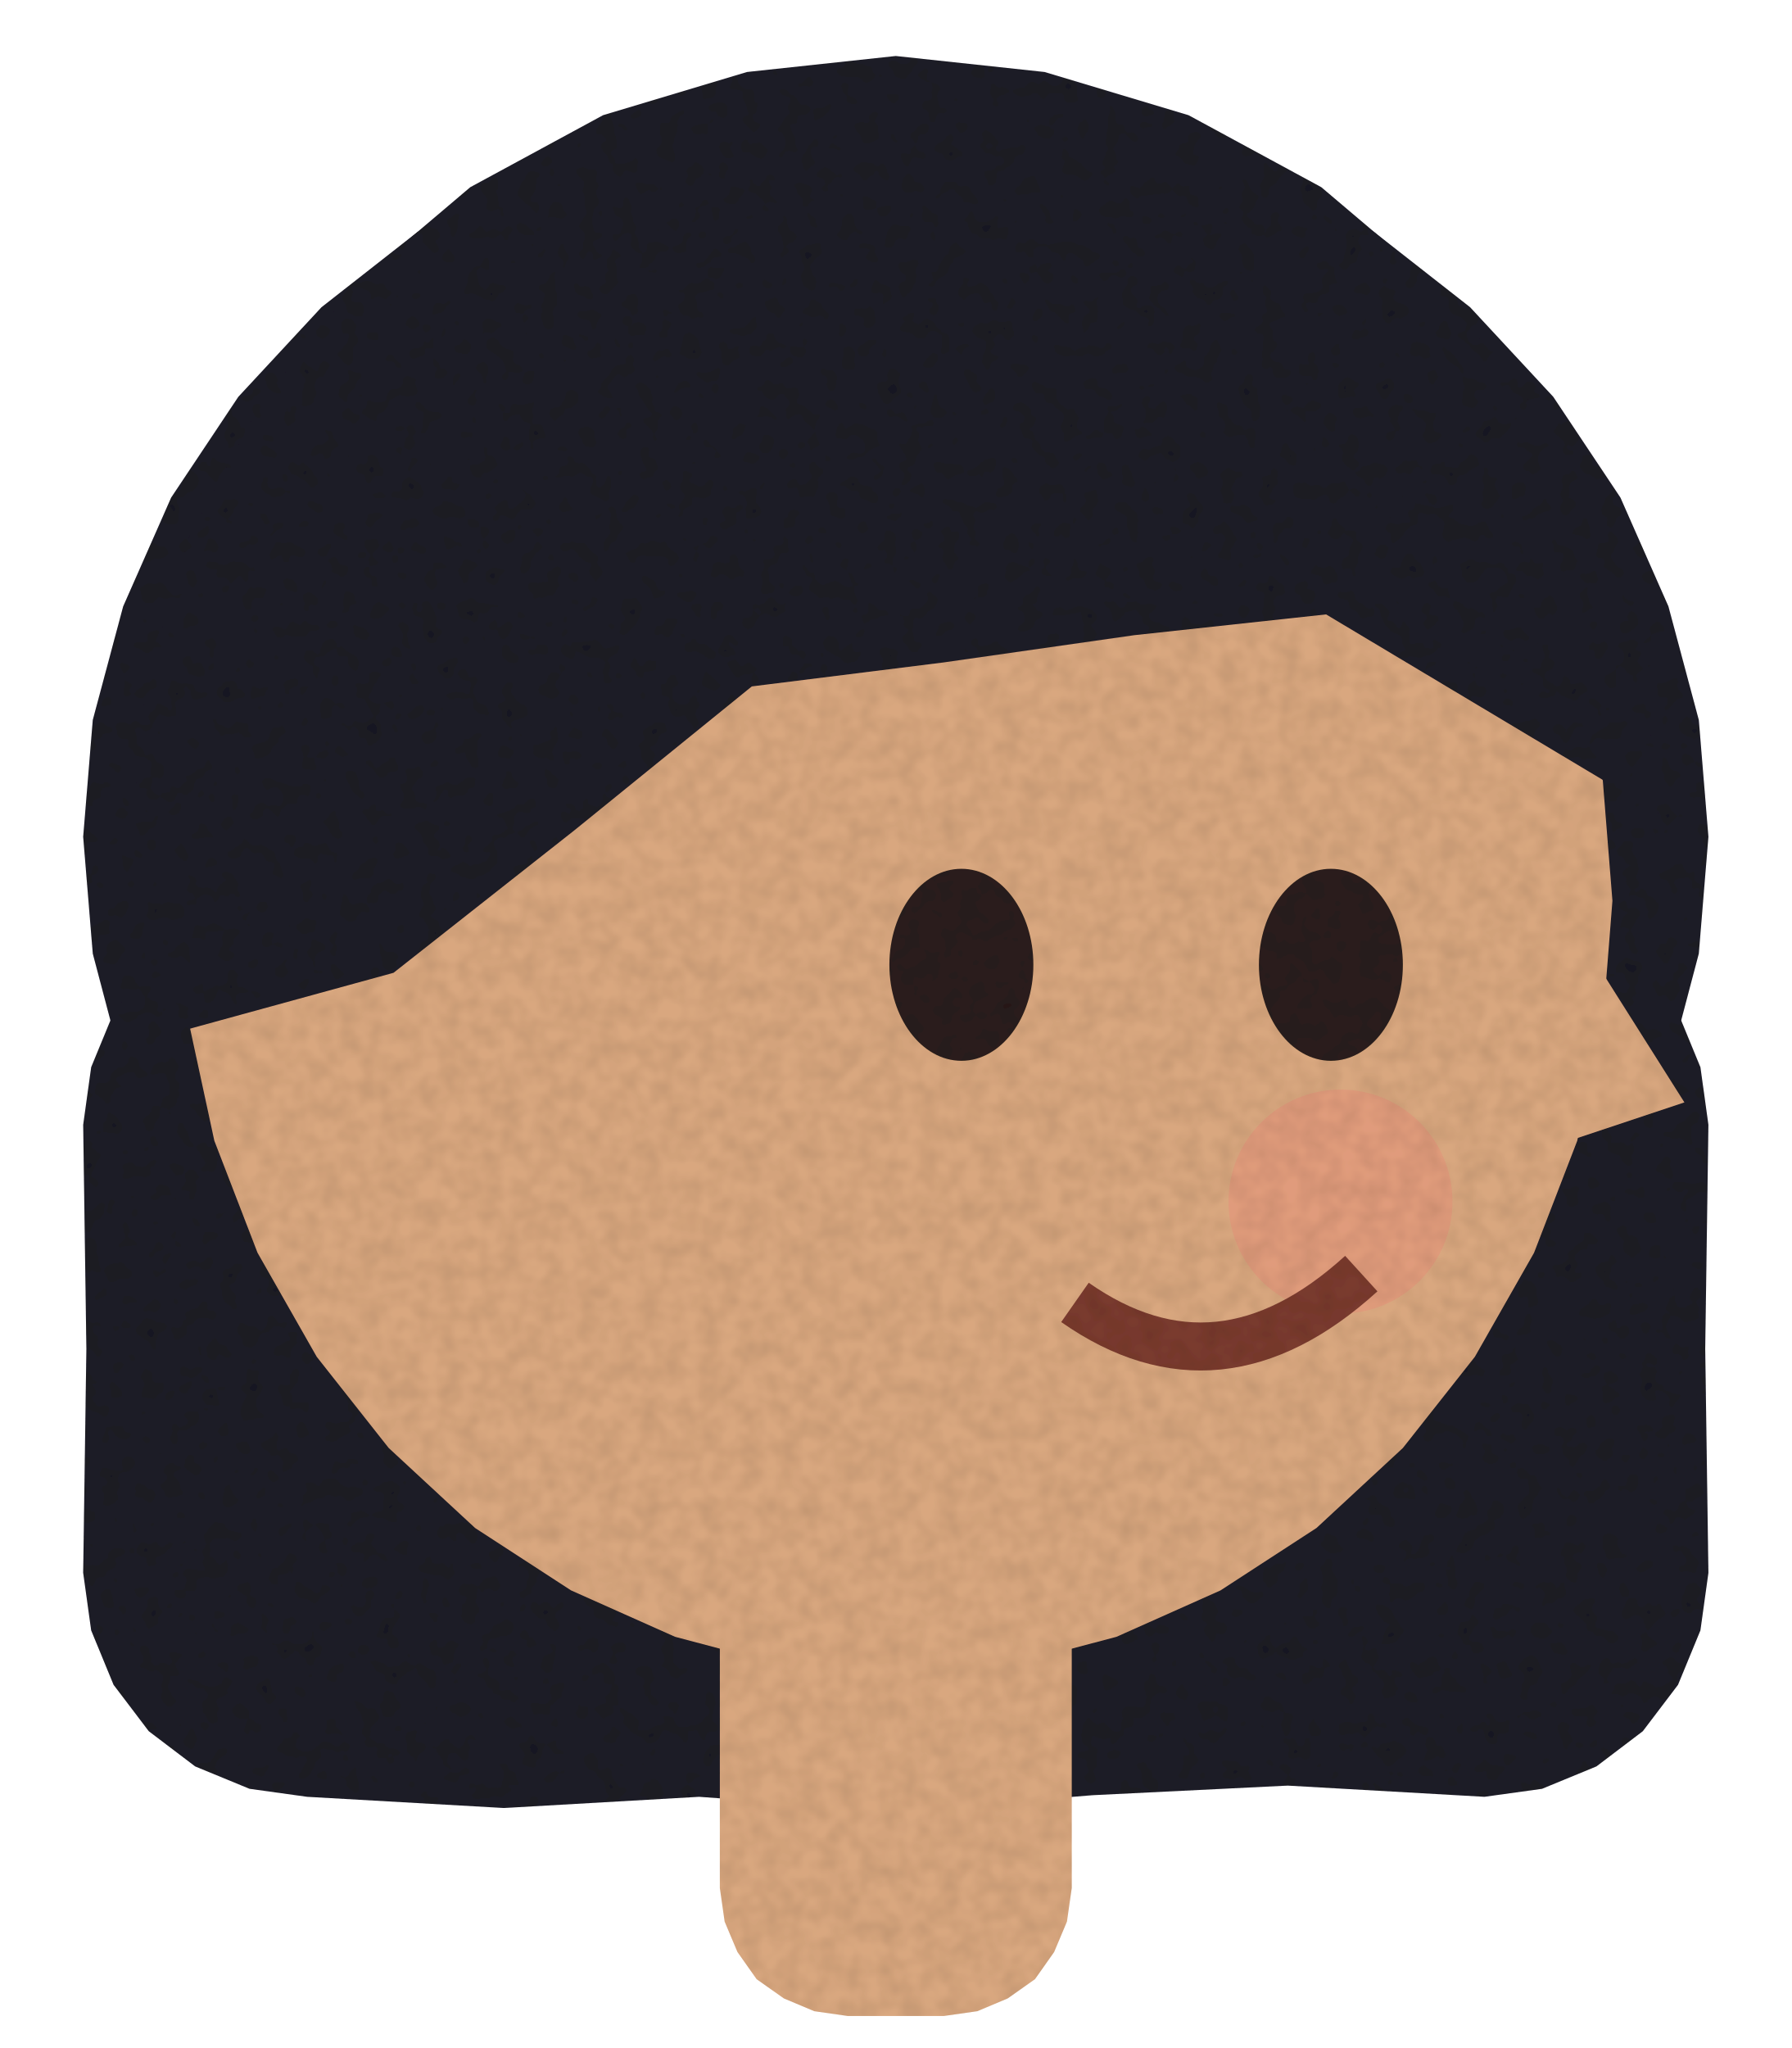
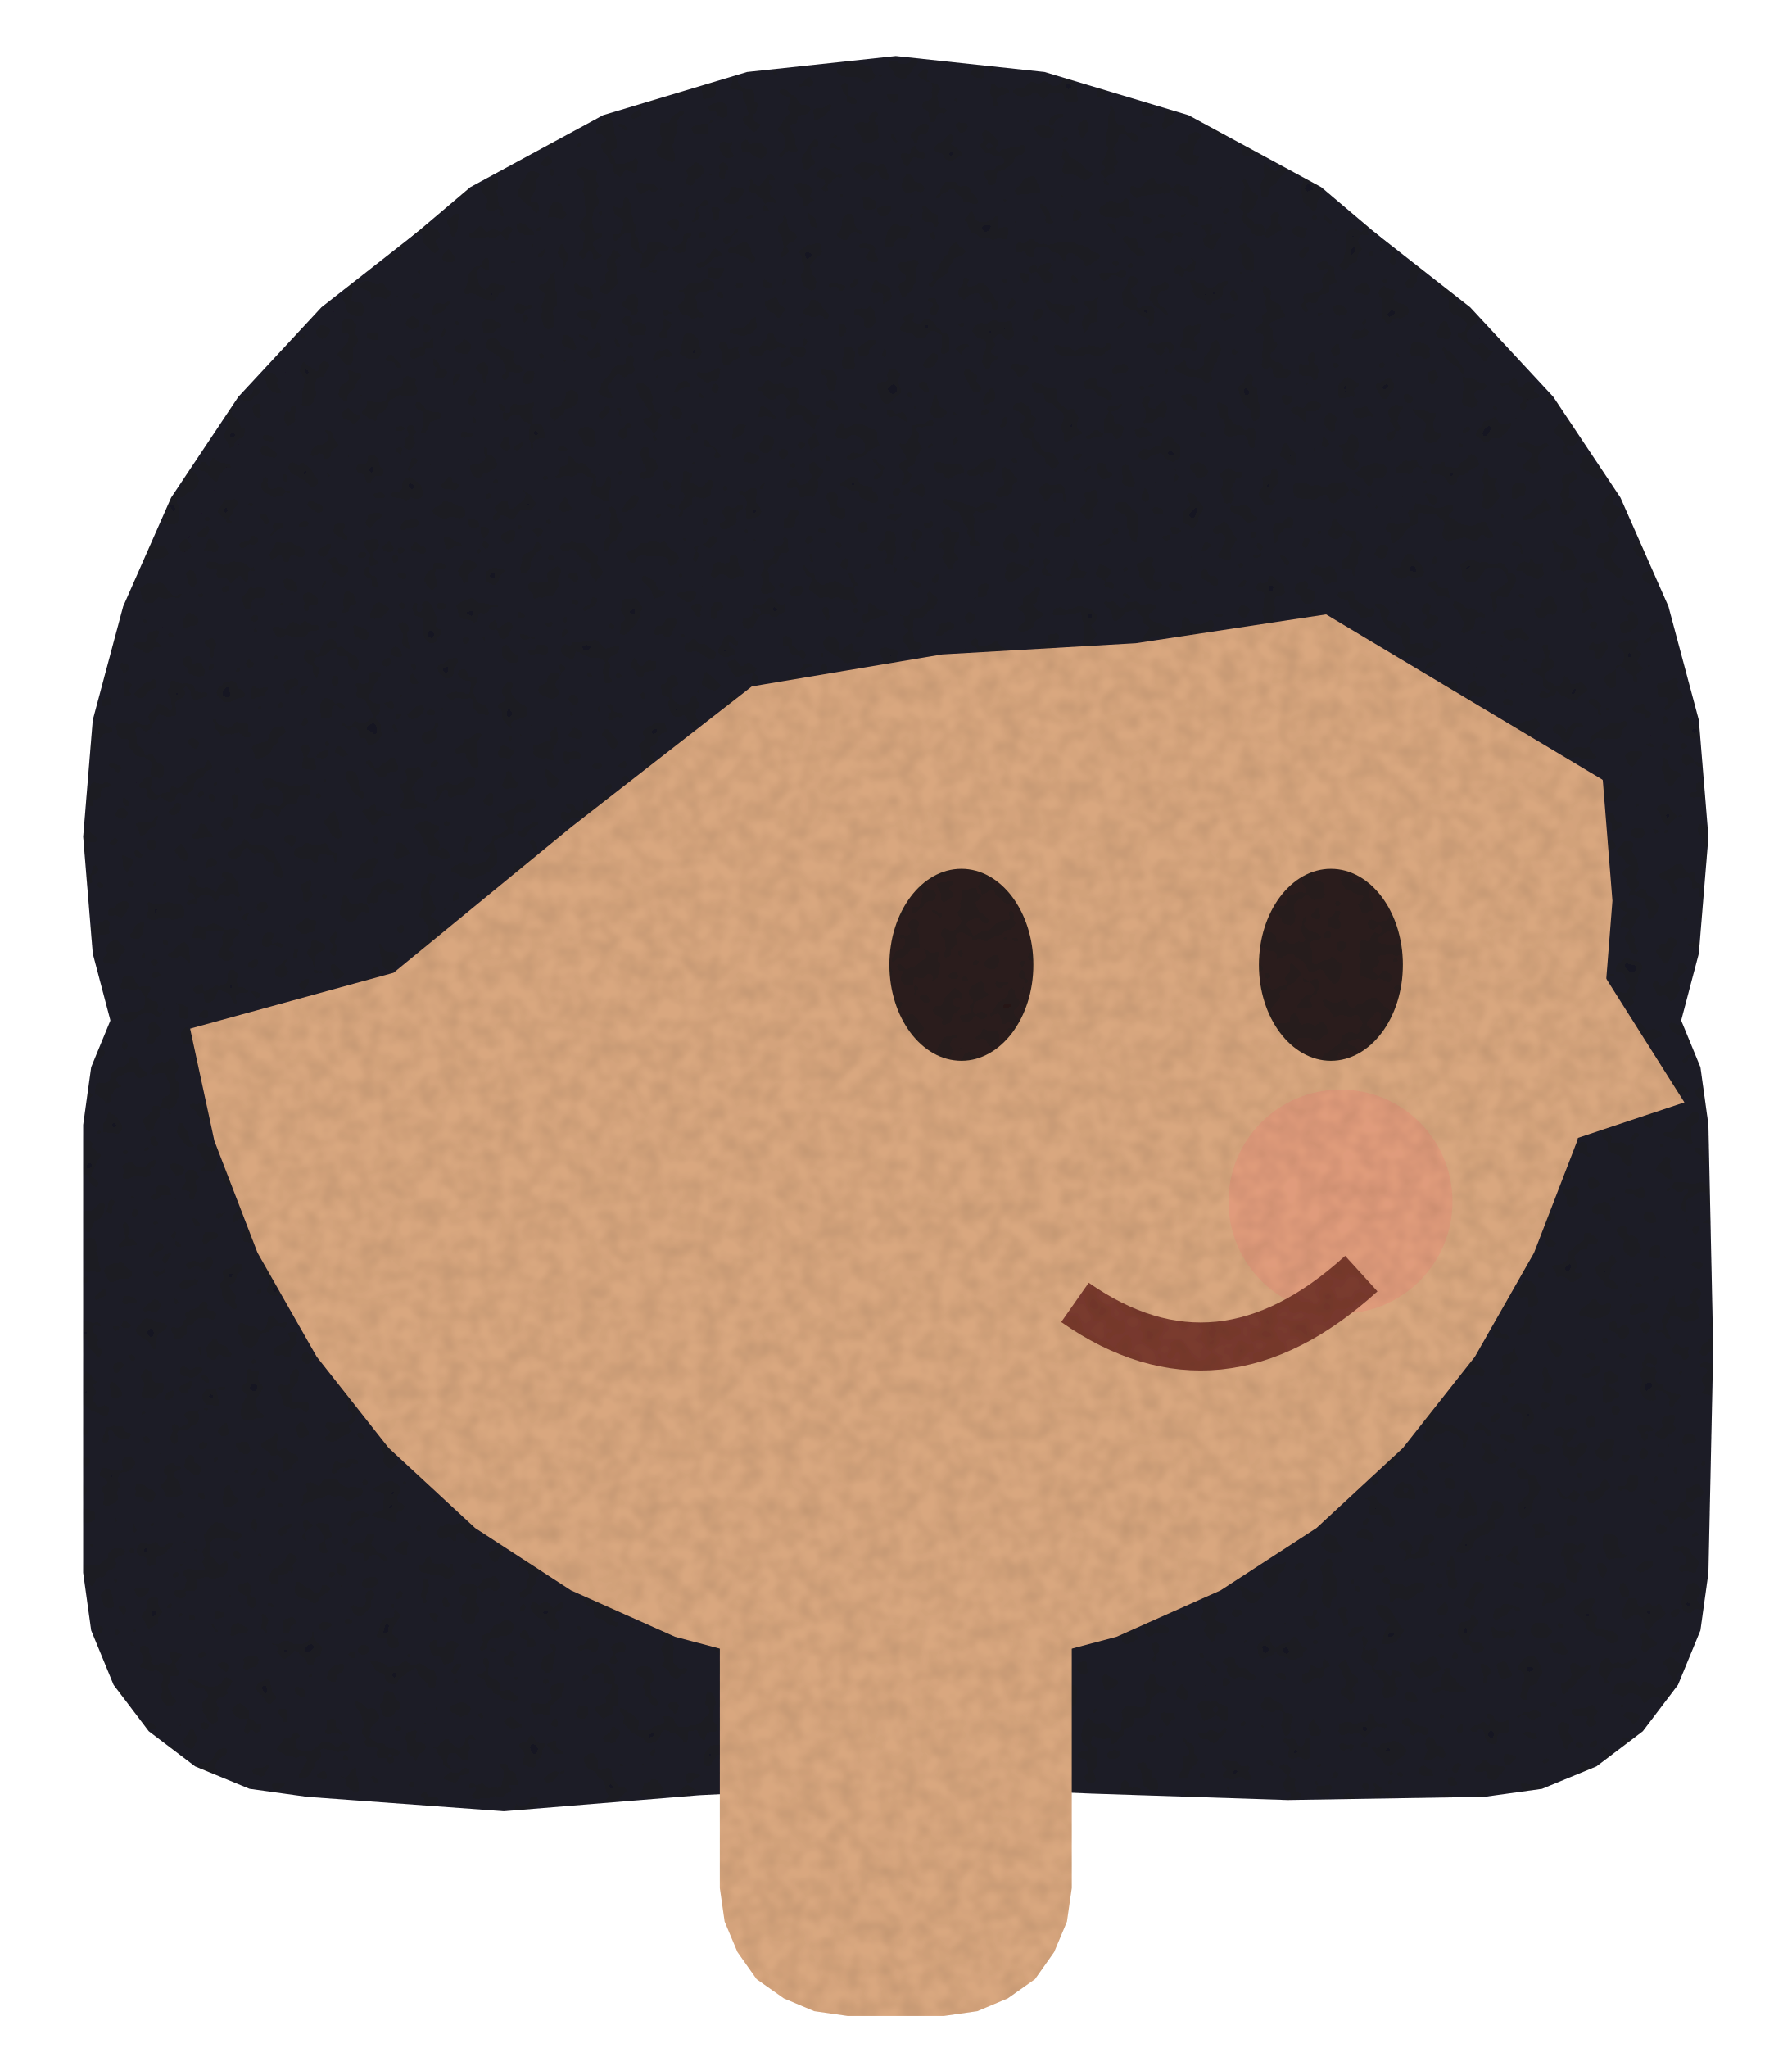
<svg xmlns="http://www.w3.org/2000/svg" viewBox="0 0 112 128" width="112" height="128">
  <defs>
    <filter id="paper" x="0" y="0" width="100%" height="100%">
      <feTurbulence type="fractalNoise" baseFrequency="0.8" numOctaves="2" seed="11" result="n" />
      <feColorMatrix in="n" type="matrix" values="0 0 0 0 0  0 0 0 0 0  0 0 0 0 0  0 0 0 -0.3 0.22" result="g" />
      <feComposite in="g" in2="SourceGraphic" operator="in" result="gm" />
      <feBlend in="SourceGraphic" in2="gm" mode="multiply" />
    </filter>
  </defs>
  <g filter="url(#paper)">
    <path d="M106.8 52.3 L106.2 59.6 L104.3 66.8 L101.3 73.6 L97.1 79.8 L91.9 85.4 L85.9 90.2 L79.1 94 L71.7 96.8 L63.9 98.5 L56 99.1 L48.1 98.5 L40.3 96.8 L32.9 94 L26.1 90.2 L20.1 85.4 L14.9 79.8 L10.7 73.6 L7.7 66.8 L5.8 59.6 L5.2 52.3 L5.8 45 L7.7 37.9 L10.7 31.1 L14.9 24.8 L20.1 19.2 L26.1 14.5 L32.9 10.6 L40.3 7.8 L48.1 6.1 L56 5.5 L63.9 6.1 L71.7 7.8 L79.1 10.6 L85.9 14.5 L91.9 19.2 L97.1 24.8 L101.3 31.1 L104.3 37.9 L106.2 45 Z" fill="#1d1a26" />
-     <path d="M92.8 56.3 L96.4 56.8 L99.8 58.2 L102.7 60.4 L104.9 63.3 L106.3 66.7 L106.8 70.3 L106.6 84.3 L106.8 98.3 L106.3 101.9 L104.9 105.3 L102.7 108.2 L99.8 110.4 L96.4 111.8 L92.8 112.3 L80.5 111.6 L68.3 112.2 L56 113.2 L43.7 112.3 L31.5 113 L19.2 112.3 L15.6 111.8 L12.2 110.4 L9.3 108.2 L7.1 105.3 L5.7 101.9 L5.2 98.3 L5.4 84.3 L5.2 70.3 L5.7 66.7 L7.1 63.3 L9.3 60.4 L12.2 58.2 L15.6 56.8 L19.2 56.3 L31.5 56.1 L43.7 57 L56 56.1 L68.3 56.8 L80.5 55.9 Z" fill="#1d1a26" />
+     <path d="M92.8 56.3 L96.4 56.8 L99.8 58.2 L102.7 60.4 L104.9 63.3 L106.3 66.7 L106.8 70.3 L107.1 84.3 L106.8 98.3 L106.3 101.9 L104.9 105.3 L102.7 108.2 L99.8 110.4 L96.4 111.8 L92.8 112.3 L80.5 112.5 L68.3 112.1 L56 111.6 L43.7 112.2 L31.5 113.2 L19.2 112.3 L15.6 111.8 L12.2 110.4 L9.3 108.2 L7.1 105.3 L5.7 101.9 L5.2 98.3 L5.2 84.3 L5.2 70.3 L5.7 66.7 L7.1 63.3 L9.3 60.4 L12.2 58.2 L15.6 56.8 L19.2 56.3 L31.5 55.6 L43.7 56.5 L56 56.1 L68.3 57 L80.5 56.1 Z" fill="#1d1a26" />
    <path d="M59 94 L61.1 94.3 L63 95.1 L64.7 96.3 L65.9 98 L66.7 99.9 L67 102 L67 118 L66.7 120.1 L65.9 122 L64.7 123.7 L63 124.9 L61.1 125.7 L59 126 L53 126 L50.9 125.7 L49 124.9 L47.3 123.7 L46.1 122 L45.3 120.1 L45 118 L45 102 L45.3 99.9 L46.1 98 L47.3 96.3 L49 95.1 L50.9 94.3 L53 94 Z" fill="#d9a77f" />
    <path d="M100.8 56.3 L100.2 63.9 L98.6 71.3 L95.9 78.3 L92.2 84.8 L87.7 90.5 L82.3 95.5 L76.3 99.4 L69.8 102.3 L63 104.1 L56 104.7 L49 104.1 L42.2 102.3 L35.7 99.4 L29.7 95.5 L24.3 90.5 L19.8 84.8 L16.1 78.3 L13.4 71.3 L11.8 63.9 L11.2 56.3 L11.8 48.8 L13.4 41.4 L16.1 34.4 L19.8 27.9 L24.3 22.1 L29.7 17.2 L35.7 13.2 L42.2 10.3 L49 8.5 L56 7.9 L63 8.5 L69.8 10.3 L76.3 13.2 L82.3 17.2 L87.7 22.1 L92.2 27.9 L95.9 34.4 L98.6 41.4 L100.2 48.8 Z" fill="#d9a77f" />
-     <path d="M8.2 65.3 L8.2 52.3 L9.1 42.8 L11.8 33.6 L16.3 25.2 L22.2 17.8 L29.4 11.7 L37.7 7.2 L46.7 4.5 L56 3.5 L65.3 4.5 L74.3 7.2 L82.6 11.7 L89.8 17.8 L95.7 25.2 L100.2 33.6 L102.9 42.8 L103.8 52.3 L102.8 50.3 L82.9 38.4 L70.9 39.7 L59 41.4 L47 42.9 L35.9 51.9 L24.6 60.8 Z" fill="#1d1a26" />
+     <path d="M8.2 65.3 L8.2 52.3 L9.1 42.8 L11.8 33.6 L16.3 25.2 L22.2 17.8 L29.4 11.7 L37.7 7.2 L46.7 4.5 L56 3.5 L65.3 4.5 L74.3 7.2 L82.6 11.7 L89.8 17.8 L95.7 25.2 L100.2 33.6 L102.9 42.8 L103.8 52.3 L102.8 50.3 L82.9 38.4 L71 40.2 L58.9 40.9 L47 42.9 L35.7 51.7 L24.6 60.8 Z" fill="#1d1a26" />
    <ellipse cx="60.1" cy="60.3" rx="4.5" ry="6" fill="#2a1f1a" />
    <ellipse cx="83.2" cy="60.3" rx="4.5" ry="6" fill="#2a1f1a" />
    <circle cx="83.8" cy="75.1" r="7" fill="#e88b78" opacity="0.45" />
    <path d="M98.6 58.3 L105.3 68.9 L97.2 71.6 Z" fill="#d9a77f" />
    <path d="M67.2 81.4 Q76.2 87.7 85.1 79.6" stroke="#7a3b2e" stroke-width="3" fill="none" />
  </g>
</svg>
